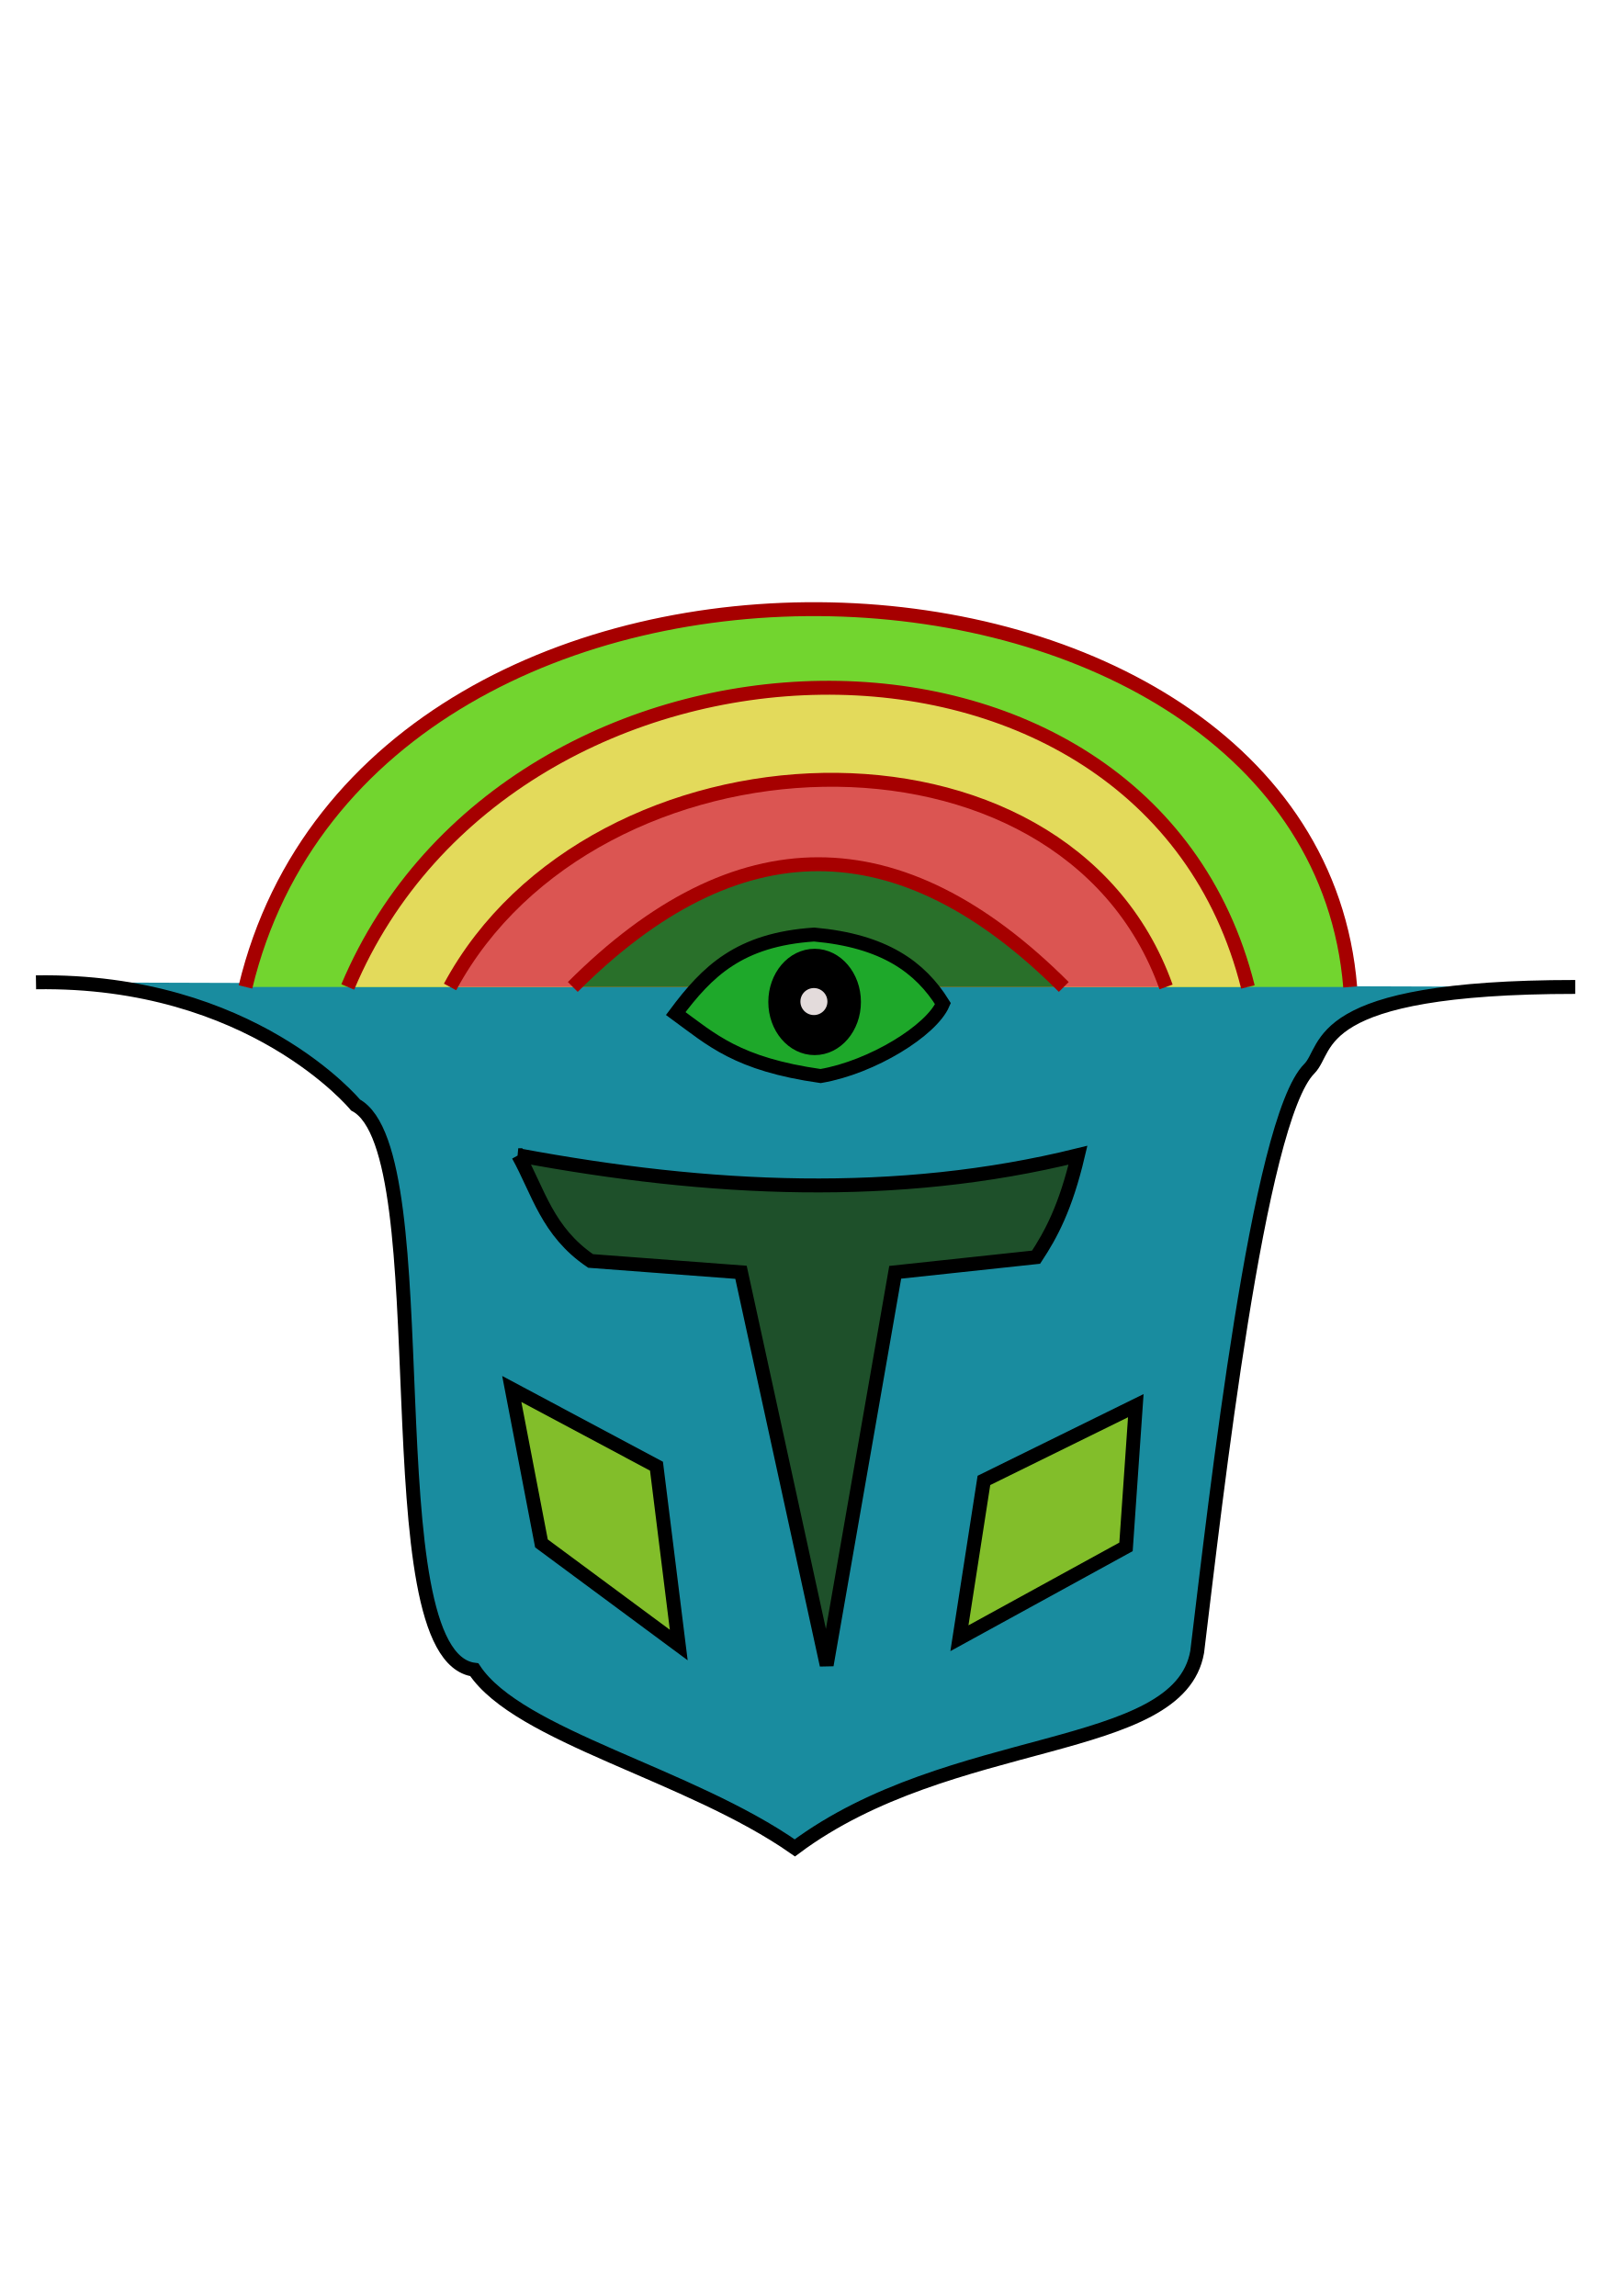
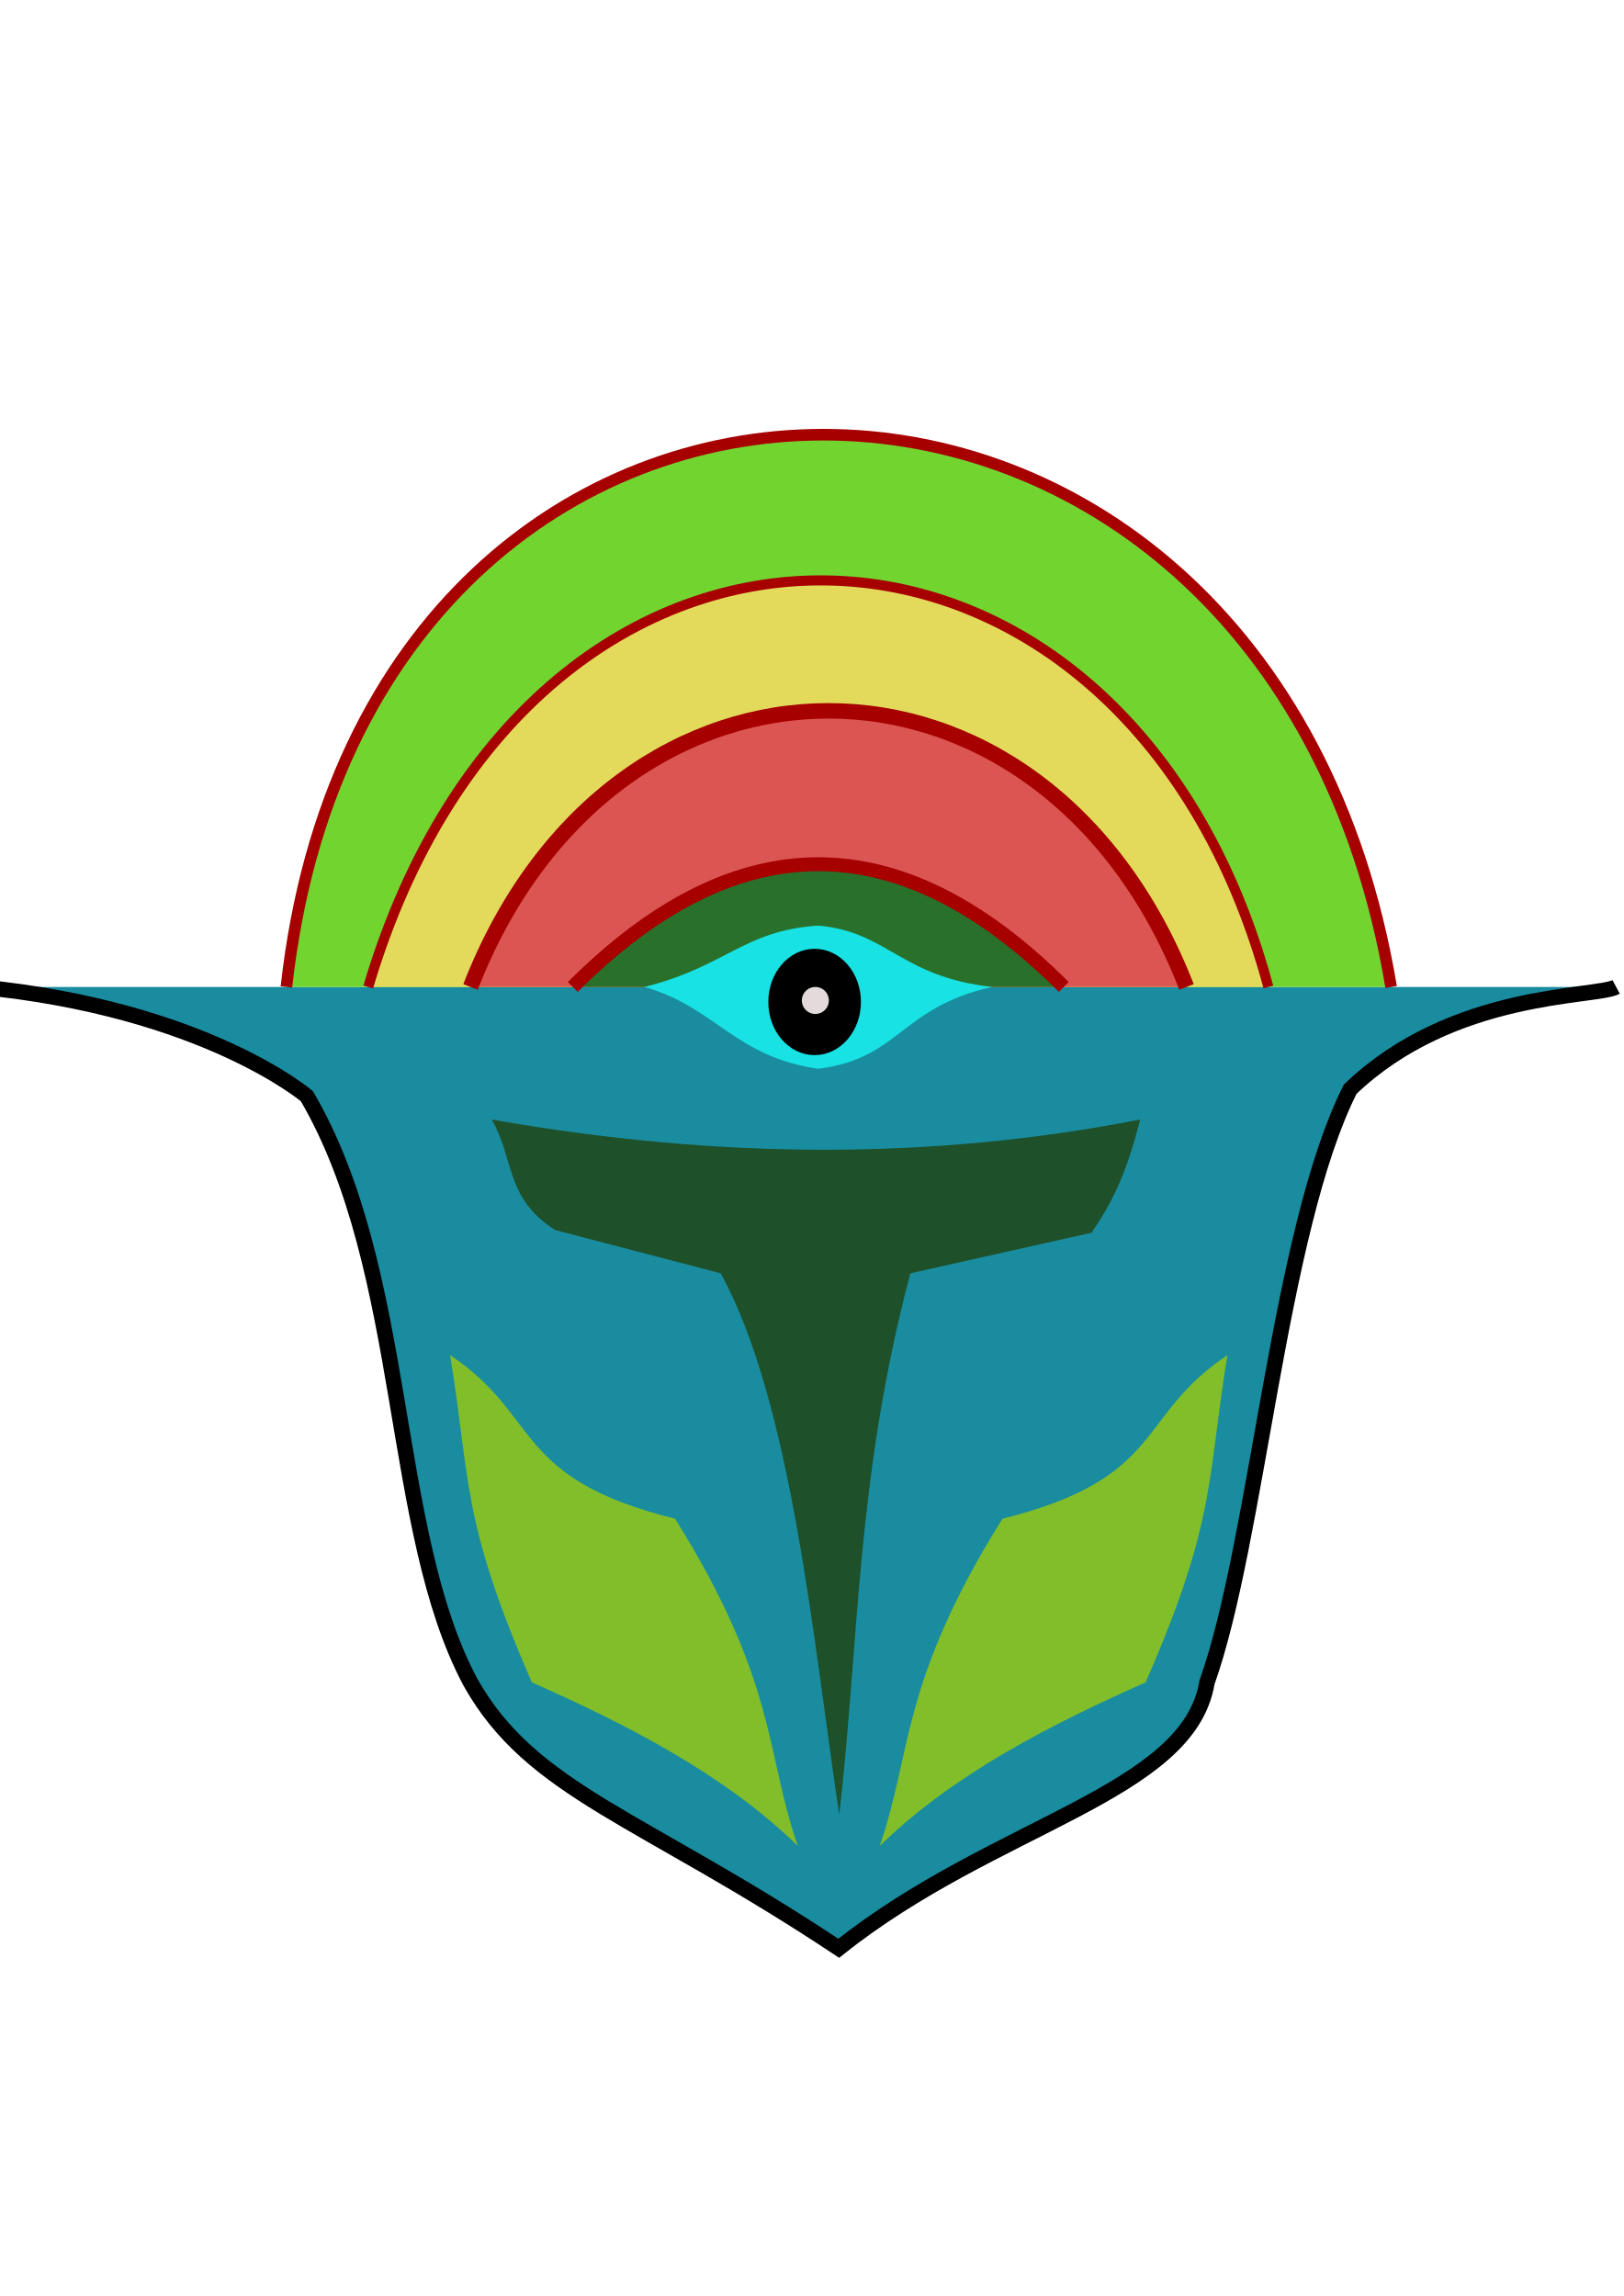
<svg xmlns="http://www.w3.org/2000/svg" width="210mm" height="297mm" viewBox="0 0 210 297" version="1.1" id="svg8">
  <defs id="defs2" />
  <g id="layer1">
-     <path style="fill:#198c9f;stroke:#000000;stroke-width:1.8;stroke-linecap:butt;stroke-linejoin:miter;stroke-opacity:1;stroke-miterlimit:4;stroke-dasharray:none;fill-opacity:1" d="m 4.655,127.068 c 27.922,-0.451 41.331,15.871 41.331,15.871 11.261,6.016 1.762,71.33 15.357,73.049 5.756,8.659 27.749,13.45 41.459,23.046 20.141,-15.045 49.673,-11.869 52.035,-25.356 2.417,-19.883 7.882,-68.814 14.497,-75.428 2.646,-2.646 0,-10.583 34.396,-10.583" id="path3699" />
-     <path style="fill:#1e502a;stroke:#000000;stroke-width:1.8;stroke-linecap:butt;stroke-linejoin:miter;stroke-opacity:1;stroke-miterlimit:4;stroke-dasharray:none;fill-opacity:1" d="m 67.027,149.433 c 24.712,4.616 48.99,5.779 72.392,0 -1.604,6.795 -3.489,10.254 -5.417,13.191 l -18.221,1.954 -8.864,50.809 -11.08,-50.809 -19.452,-1.466 c -5.615,-3.817 -6.747,-8.968 -9.357,-13.679 z" id="path3703" />
-     <path style="fill:#72d52f;stroke:#a60000;stroke-width:1.8;stroke-linecap:butt;stroke-linejoin:miter;stroke-miterlimit:4;stroke-dasharray:none;stroke-opacity:1;fill-opacity:1" d="m 31.75,127.667 c 16.356,-67.935 137.778,-62.324 142.875,0" id="path3746" />
-     <path style="fill:#e3da5b;stroke:#a60000;stroke-width:1.8;stroke-linecap:butt;stroke-linejoin:miter;stroke-miterlimit:4;stroke-dasharray:none;stroke-opacity:1;fill-opacity:1" d="m 44.979,127.667 c 21.167,-50.271 103.188,-52.917 116.417,0" id="path3713" />
-     <path style="fill:#db5552;stroke:#a60000;stroke-width:1.8;stroke-linecap:butt;stroke-linejoin:miter;stroke-miterlimit:4;stroke-dasharray:none;stroke-opacity:1;fill-opacity:1" d="m 58.208,127.667 c 18.521,-34.396 79.375,-37.042 92.604,0" id="path3709" />
-     <path style="fill:#29702a;stroke:#a60000;stroke-width:1.8;stroke-linecap:butt;stroke-linejoin:miter;stroke-miterlimit:4;stroke-dasharray:none;stroke-opacity:1;fill-opacity:1" d="M 74.083,127.667 C 95.25,106.5 116.417,106.5 137.583,127.667" id="path3707" />
-     <path style="fill:#82be2a;stroke:#000000;stroke-width:1.8;stroke-linecap:butt;stroke-linejoin:miter;stroke-opacity:1;stroke-miterlimit:4;stroke-dasharray:none;fill-opacity:1" d="m 66.19,179.671 18.716,9.989 2.879,23.133 -17.756,-13.144 z" id="path3723" />
-     <path style="fill:#82be2a;stroke:#000000;stroke-width:1.8;stroke-linecap:butt;stroke-linejoin:miter;stroke-opacity:1;stroke-miterlimit:4;stroke-dasharray:none;fill-opacity:1" d="m 146.898,181.83 -19.644,9.67 -3.168,20.414 21.545,-11.819 z" id="path3725" />
-     <path style="fill:#1ea82a;stroke:#000000;stroke-width:1.8;stroke-linecap:butt;stroke-linejoin:miter;stroke-opacity:1;stroke-miterlimit:4;stroke-dasharray:none;fill-opacity:1" d="m 87.396,131.105 c 4.057,-5.431 8.194,-9.574 17.904,-10.217 9.055,0.81 13.72,4.227 16.655,8.94 -1.482,3.463 -9.141,8.222 -15.822,9.365 -10.814,-1.537 -14.112,-4.71 -18.737,-8.088 z" id="path3701" />
+     <path style="fill:#198c9f;fill-opacity:1;stroke:#000000;stroke-width:2;stroke-linecap:butt;stroke-linejoin:miter;stroke-miterlimit:4;stroke-dasharray:none;stroke-opacity:1" d="M -2.646,127.667 C 26.458,130.493 39.688,141.798 39.688,141.798 c 13.229,22.61 10.583,56.044 21.167,75.827 7.938,14.131 22.007,17.372 47.625,34.396 20.141,-16.071 45.263,-19.989 47.625,-34.396 6.559,-18.394 9.26,-58.359 18.521,-76.729 13.229,-12.718 31.75,-11.816 34.396,-13.229" id="path3699" />
+     <path style="fill:#1e502a;fill-opacity:1;stroke:#000000;stroke-width:0;stroke-linecap:butt;stroke-linejoin:miter;stroke-miterlimit:4;stroke-dasharray:none;stroke-opacity:1" d="m 63.593,144.82 c 29.627,5.207 57.211,5.207 83.857,0 -1.858,7.541 -4.041,11.38 -6.275,14.639 l -23.436,5.249 c -7.034,26.539 -6.615,47.625 -9.195,70.07 -3.355,-22.454 -6.13,-53.253 -15.324,-70.07 l -21.454,-5.606 c -6.504,-4.236 -5.15,-9.054 -8.173,-14.283 z" id="path3703" />
+     <path style="fill:#72d52f;fill-opacity:1;stroke:#a60000;stroke-width:1.5;stroke-linecap:butt;stroke-linejoin:miter;stroke-miterlimit:4;stroke-dasharray:none;stroke-opacity:1" d="m 37.042,127.667 c 10.583,-95.25 127,-95.25 142.875,0" id="path3746" />
+     <path style="fill:#e3da5b;fill-opacity:1;stroke:#a60000;stroke-width:1.3;stroke-linecap:butt;stroke-linejoin:miter;stroke-miterlimit:4;stroke-dasharray:none;stroke-opacity:1" d="m 47.625,127.667 c 21.167,-71.438 97.896,-68.792 116.417,0" id="path3713" />
+     <path style="fill:#db5552;fill-opacity:1;stroke:#a60000;stroke-width:2;stroke-linecap:butt;stroke-linejoin:miter;stroke-miterlimit:4;stroke-dasharray:none;stroke-opacity:1" d="m 60.854,127.667 c 18.521,-47.625 74.083,-47.625 92.604,0" id="path3709" />
+     <path style="fill:#29702a;fill-opacity:1;stroke:#a60000;stroke-width:1.8;stroke-linecap:butt;stroke-linejoin:miter;stroke-miterlimit:4;stroke-dasharray:none;stroke-opacity:1" d="M 74.083,127.667 C 95.25,106.5 116.417,106.5 137.583,127.667" id="path3707" />
+     <path style="fill:#82be2a;fill-opacity:1;stroke:#000000;stroke-width:0;stroke-linecap:butt;stroke-linejoin:miter;stroke-miterlimit:4;stroke-dasharray:none;stroke-opacity:1" d="m 58.208,175.292 c 11.906,7.938 7.938,15.875 29.104,21.167 13.229,21.167 11.672,30.275 15.875,42.333 -9.604,-9.405 -22.49,-15.875 -34.396,-21.167 -9.26,-21.167 -7.938,-26.458 -10.583,-42.333 z" id="path3723" />
+     <path style="fill:#18e2e3;fill-opacity:1;stroke:#000000;stroke-width:0;stroke-linecap:butt;stroke-linejoin:miter;stroke-miterlimit:4;stroke-dasharray:none;stroke-opacity:1" d="m 83.344,127.667 c 10.583,-2.646 12.78,-7.295 22.49,-7.938 9.055,0.81 10.583,6.615 22.49,7.938 -11.906,2.646 -11.906,9.26 -22.49,10.583 -10.814,-1.537 -13.229,-7.938 -22.49,-10.583 z" id="path3701" />
    <ellipse id="path3715" cx="105.358" cy="129.608" rx="5.025" ry="5.912" style="stroke:#000000;stroke-width:1.928;stroke-miterlimit:4;stroke-dasharray:none;stroke-opacity:1" />
-     <circle style="fill:#e3dbdb;stroke:#000000;stroke-width:1.8;stroke-miterlimit:4;stroke-dasharray:none;stroke-opacity:1" id="path4574" cx="105.266" cy="129.557" r="2.646" />
+     <circle style="fill:#e3dbdb;stroke:#000000;stroke-width:1.8;stroke-miterlimit:4;stroke-dasharray:none;stroke-opacity:1" id="path4574" cx="105.453" cy="129.416" r="2.646" />
+     <path style="fill:#82be2a;fill-opacity:1;stroke:#000000;stroke-width:0;stroke-linecap:butt;stroke-linejoin:miter;stroke-miterlimit:4;stroke-dasharray:none;stroke-opacity:1" d="m 158.75,175.292 c -11.906,7.938 -7.938,15.875 -29.104,21.167 -13.229,21.167 -11.672,30.275 -15.875,42.333 9.604,-9.405 22.49,-15.875 34.396,-21.167 9.26,-21.167 7.938,-26.458 10.583,-42.333 z" id="path3723-2" />
  </g>
</svg>
